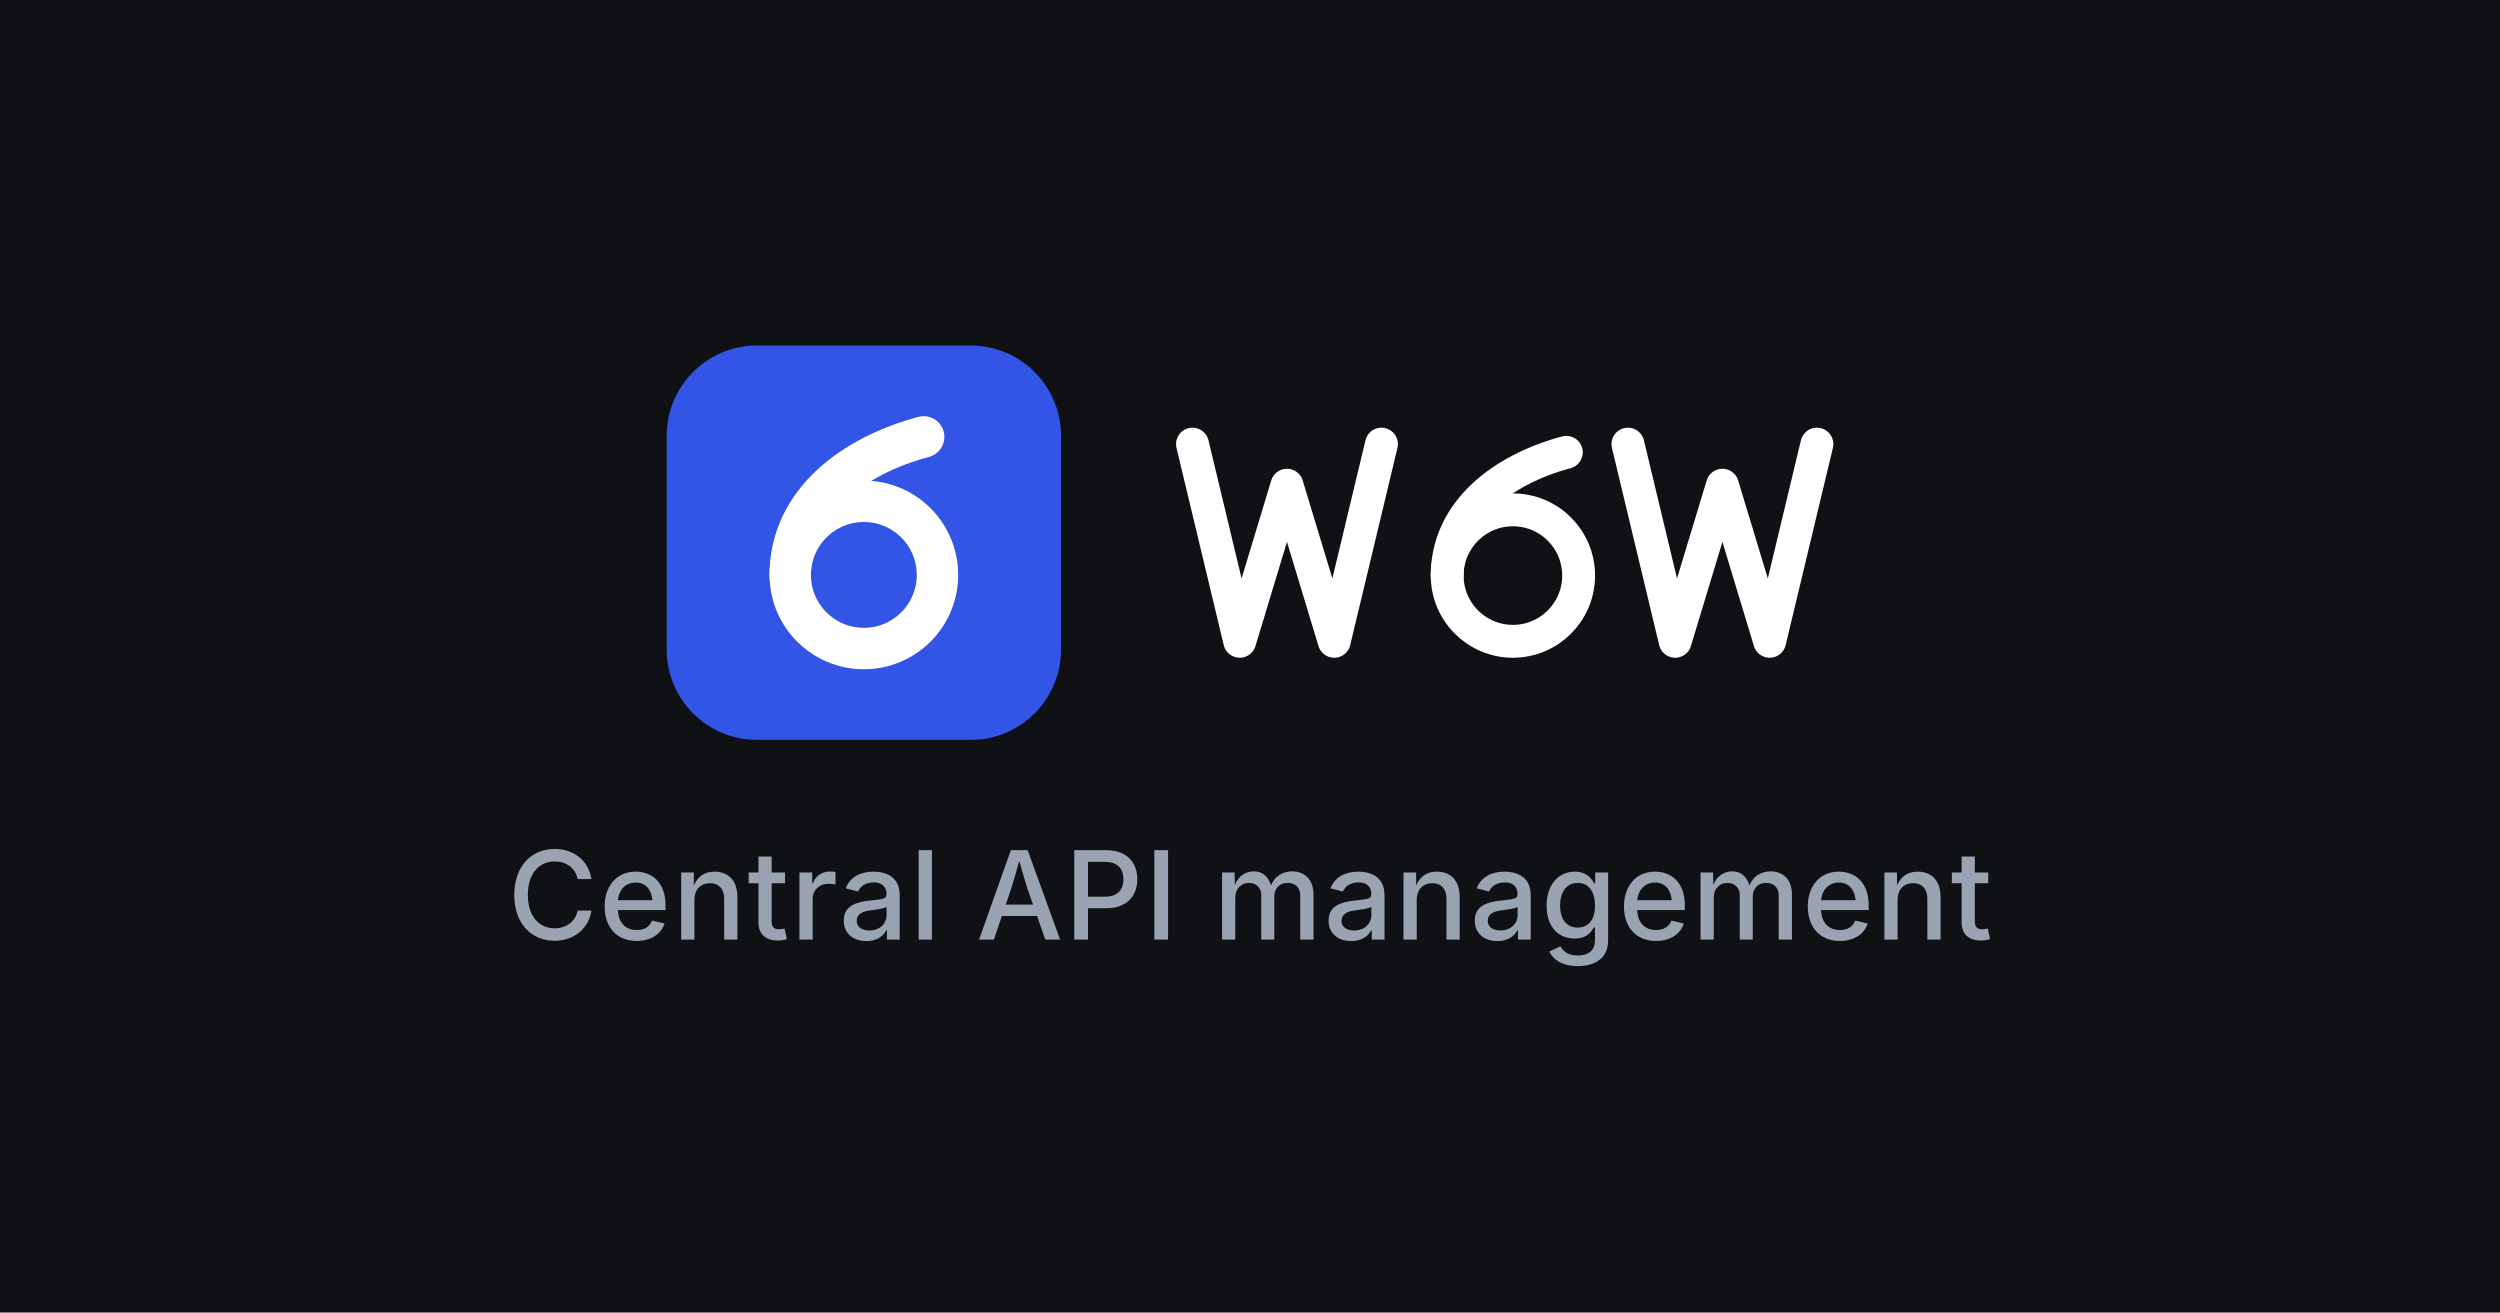
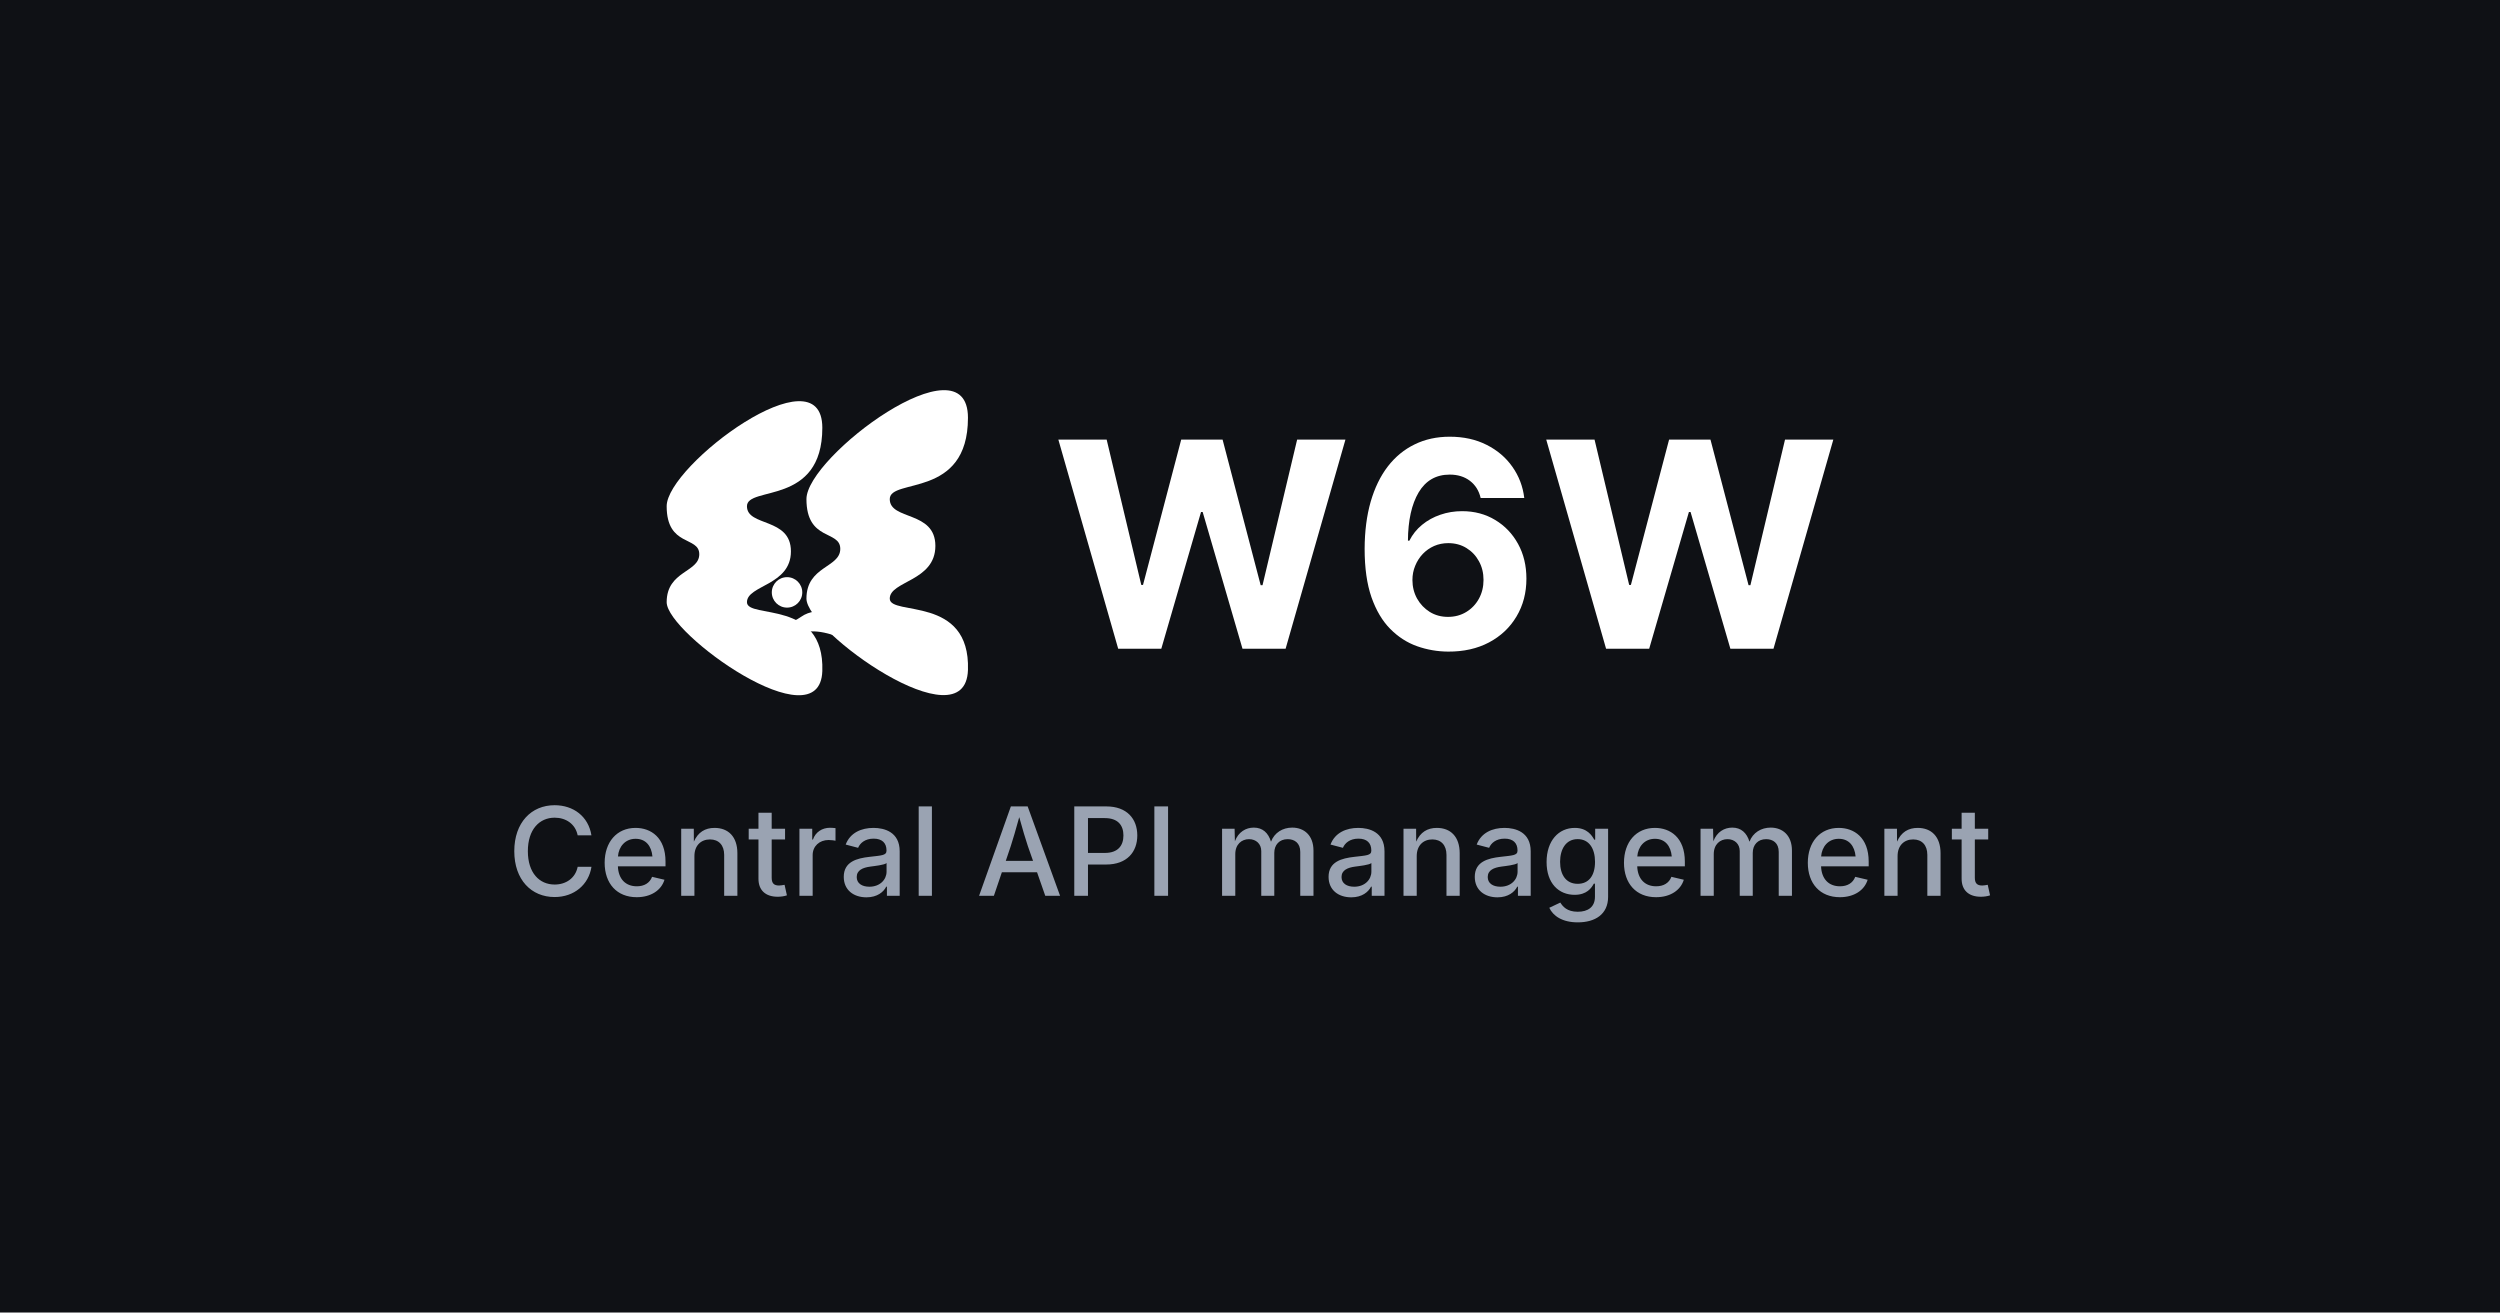
<svg xmlns="http://www.w3.org/2000/svg" viewBox="0 0 1200 630" width="1200" height="630" role="img" aria-label="w6w">
  <rect width="1200" height="630" fill="#0F1115" />
-   <g transform="translate(320,165.8521) scale(1.971831)">
-     <rect width="96" height="96" rx="22" fill="#3355E6" />
-     <g transform="translate(48,48) scale(1.12) translate(-48,-48) translate(-30,23)" fill="none" stroke="#FFFFFF" stroke-width="9" stroke-linecap="round" stroke-linejoin="round">
-       <path d="M91 2 C 76 6, 62 16, 62 32" />
-       <circle cx="78" cy="32" r="16" />
-     </g>
-     <g transform="translate(128,24)" fill="none" stroke="#FFFFFF" stroke-width="8" stroke-linecap="round" stroke-linejoin="round">
-       <path d="M0 0 L11.5 48 L23 10 L34.5 48 L46 0" />
-       <path d="M91 2 C 76 6, 62 16, 62 32" />
-       <circle cx="78" cy="32" r="16" />
-       <path d="M106 0 L117.5 48 L129 10 L140.5 48 L152 0" />
+   <g transform="translate(320,187.2816) scale(0.308959)">
+     <g fill="#FFFFFF" transform="translate(-67.9016,-105.2733)">
+       <path d="M67.902 285.578C67.902 221.946 309.731 41.895 309.731 163.736C309.731 285.578 192.642 253.401 192.642 285.578C192.642 317.756 260.944 302.571 260.944 355.719C260.944 408.866 192.642 408.092 192.642 434.691C192.642 461.291 313.345 429.113 309.731 541.555C306.117 653.996 67.902 483.707 67.902 434.691C67.902 385.676 118.558 388.62 118.558 360.135C118.558 331.65 67.902 349.211 67.902 285.578Z" />
+       <path d="M285.062 274.496C285.062 208.51 535.993 21.8 535.993 148.148C535.994 274.496 414.498 241.128 414.498 274.496C414.498 307.864 485.37 292.117 485.37 347.23C485.37 402.343 414.498 401.54 414.498 429.123C414.498 456.706 539.744 423.338 535.994 539.938C532.244 656.538 285.062 479.951 285.062 429.123C285.062 378.295 337.625 381.348 337.625 351.81C337.625 322.272 285.062 340.482 285.062 274.496Z" />
+       <path d="M234.531 558.572C237.269 552.545 239.524 545.907 241.709 539.122C233.666 532.149 218.055 522.708 190.113 509.939C92.199 465.197 222.859 495.35 276.679 457.416C330.5 419.482 424.848 523.233 337.308 489.514C263.377 461.036 253.58 502.259 241.709 539.122C261.851 556.585 234.531 558.572 234.531 558.572Z" />
+       <circle cx="254.91" cy="419.441" r="23.668" />
+       <path d="M769.397 507L676.41 182.021H751.466L805.259 407.824H807.957L867.304 182.021H931.57L990.758 408.3H993.614L1047.41 182.021H1122.46L1029.48 507H962.512L900.627 294.526H898.088L836.361 507H769.397ZM1282.06 511.443C1265.34 511.337 1249.21 508.534 1233.66 503.033C1218.21 497.532 1204.36 488.593 1192.08 476.216C1179.81 463.839 1170.08 447.442 1162.89 427.025C1155.8 406.608 1152.26 381.536 1152.26 351.81C1152.36 324.517 1155.48 300.132 1161.62 278.658C1167.86 257.077 1176.75 238.776 1188.28 223.754C1199.91 208.732 1213.82 197.307 1230.01 189.479C1246.19 181.545 1264.34 177.578 1284.44 177.578C1306.12 177.578 1325.27 181.809 1341.88 190.272C1358.49 198.629 1371.82 210.002 1381.87 224.389C1392.02 238.776 1398.16 254.908 1400.27 272.786H1332.52C1329.87 261.467 1324.32 252.581 1315.86 246.128C1307.39 239.675 1296.92 236.448 1284.44 236.448C1263.28 236.448 1247.2 245.652 1236.2 264.059C1225.3 282.466 1219.75 307.485 1219.54 339.115H1221.76C1226.62 329.489 1233.18 321.29 1241.43 314.52C1249.79 307.643 1259.26 302.407 1269.84 298.81C1280.52 295.108 1291.79 293.256 1303.64 293.256C1322.89 293.256 1340.03 297.805 1355.05 306.903C1370.07 315.895 1381.92 328.272 1390.59 344.034C1399.27 359.797 1403.61 377.833 1403.61 398.145C1403.61 420.148 1398.48 439.719 1388.21 456.857C1378.06 473.994 1363.83 487.429 1345.53 497.162C1327.33 506.788 1306.18 511.549 1282.06 511.443ZM1281.74 457.491C1292.32 457.491 1301.79 454.953 1310.14 449.875C1318.5 444.797 1325.06 437.921 1329.82 429.246C1334.58 420.572 1336.96 410.839 1336.96 400.049C1336.96 389.258 1334.58 379.579 1329.82 371.01C1325.17 362.441 1318.71 355.618 1310.46 350.54C1302.21 345.462 1292.79 342.924 1282.22 342.924C1274.28 342.924 1266.93 344.405 1260.16 347.367C1253.49 350.329 1247.62 354.454 1242.55 359.744C1237.57 365.033 1233.66 371.169 1230.8 378.151C1227.95 385.027 1226.52 392.379 1226.52 400.207C1226.52 410.68 1228.9 420.254 1233.66 428.929C1238.53 437.603 1245.08 444.532 1253.34 449.716C1261.69 454.9 1271.16 457.491 1281.74 457.491ZM1527.38 507L1434.39 182.021H1509.45L1563.24 407.824H1565.94L1625.28 182.021H1689.55L1748.74 408.3H1751.59L1805.39 182.021H1880.44L1787.46 507H1720.49L1658.61 294.526H1656.07L1594.34 507H1527.38Z" />
    </g>
  </g>
-   <text x="600" y="451" text-anchor="middle" fill="#9AA3B2" font-family="Inter, 'Liberation Sans', Arial, Helvetica, sans-serif" font-size="59" font-weight="500" letter-spacing="0.01em">Central API management</text>
+   <text x="600" y="430" text-anchor="middle" fill="#9AA3B2" font-family="Inter, 'Liberation Sans', Arial, Helvetica, sans-serif" font-size="59" font-weight="500" letter-spacing="0.01em">Central API management</text>
</svg>
